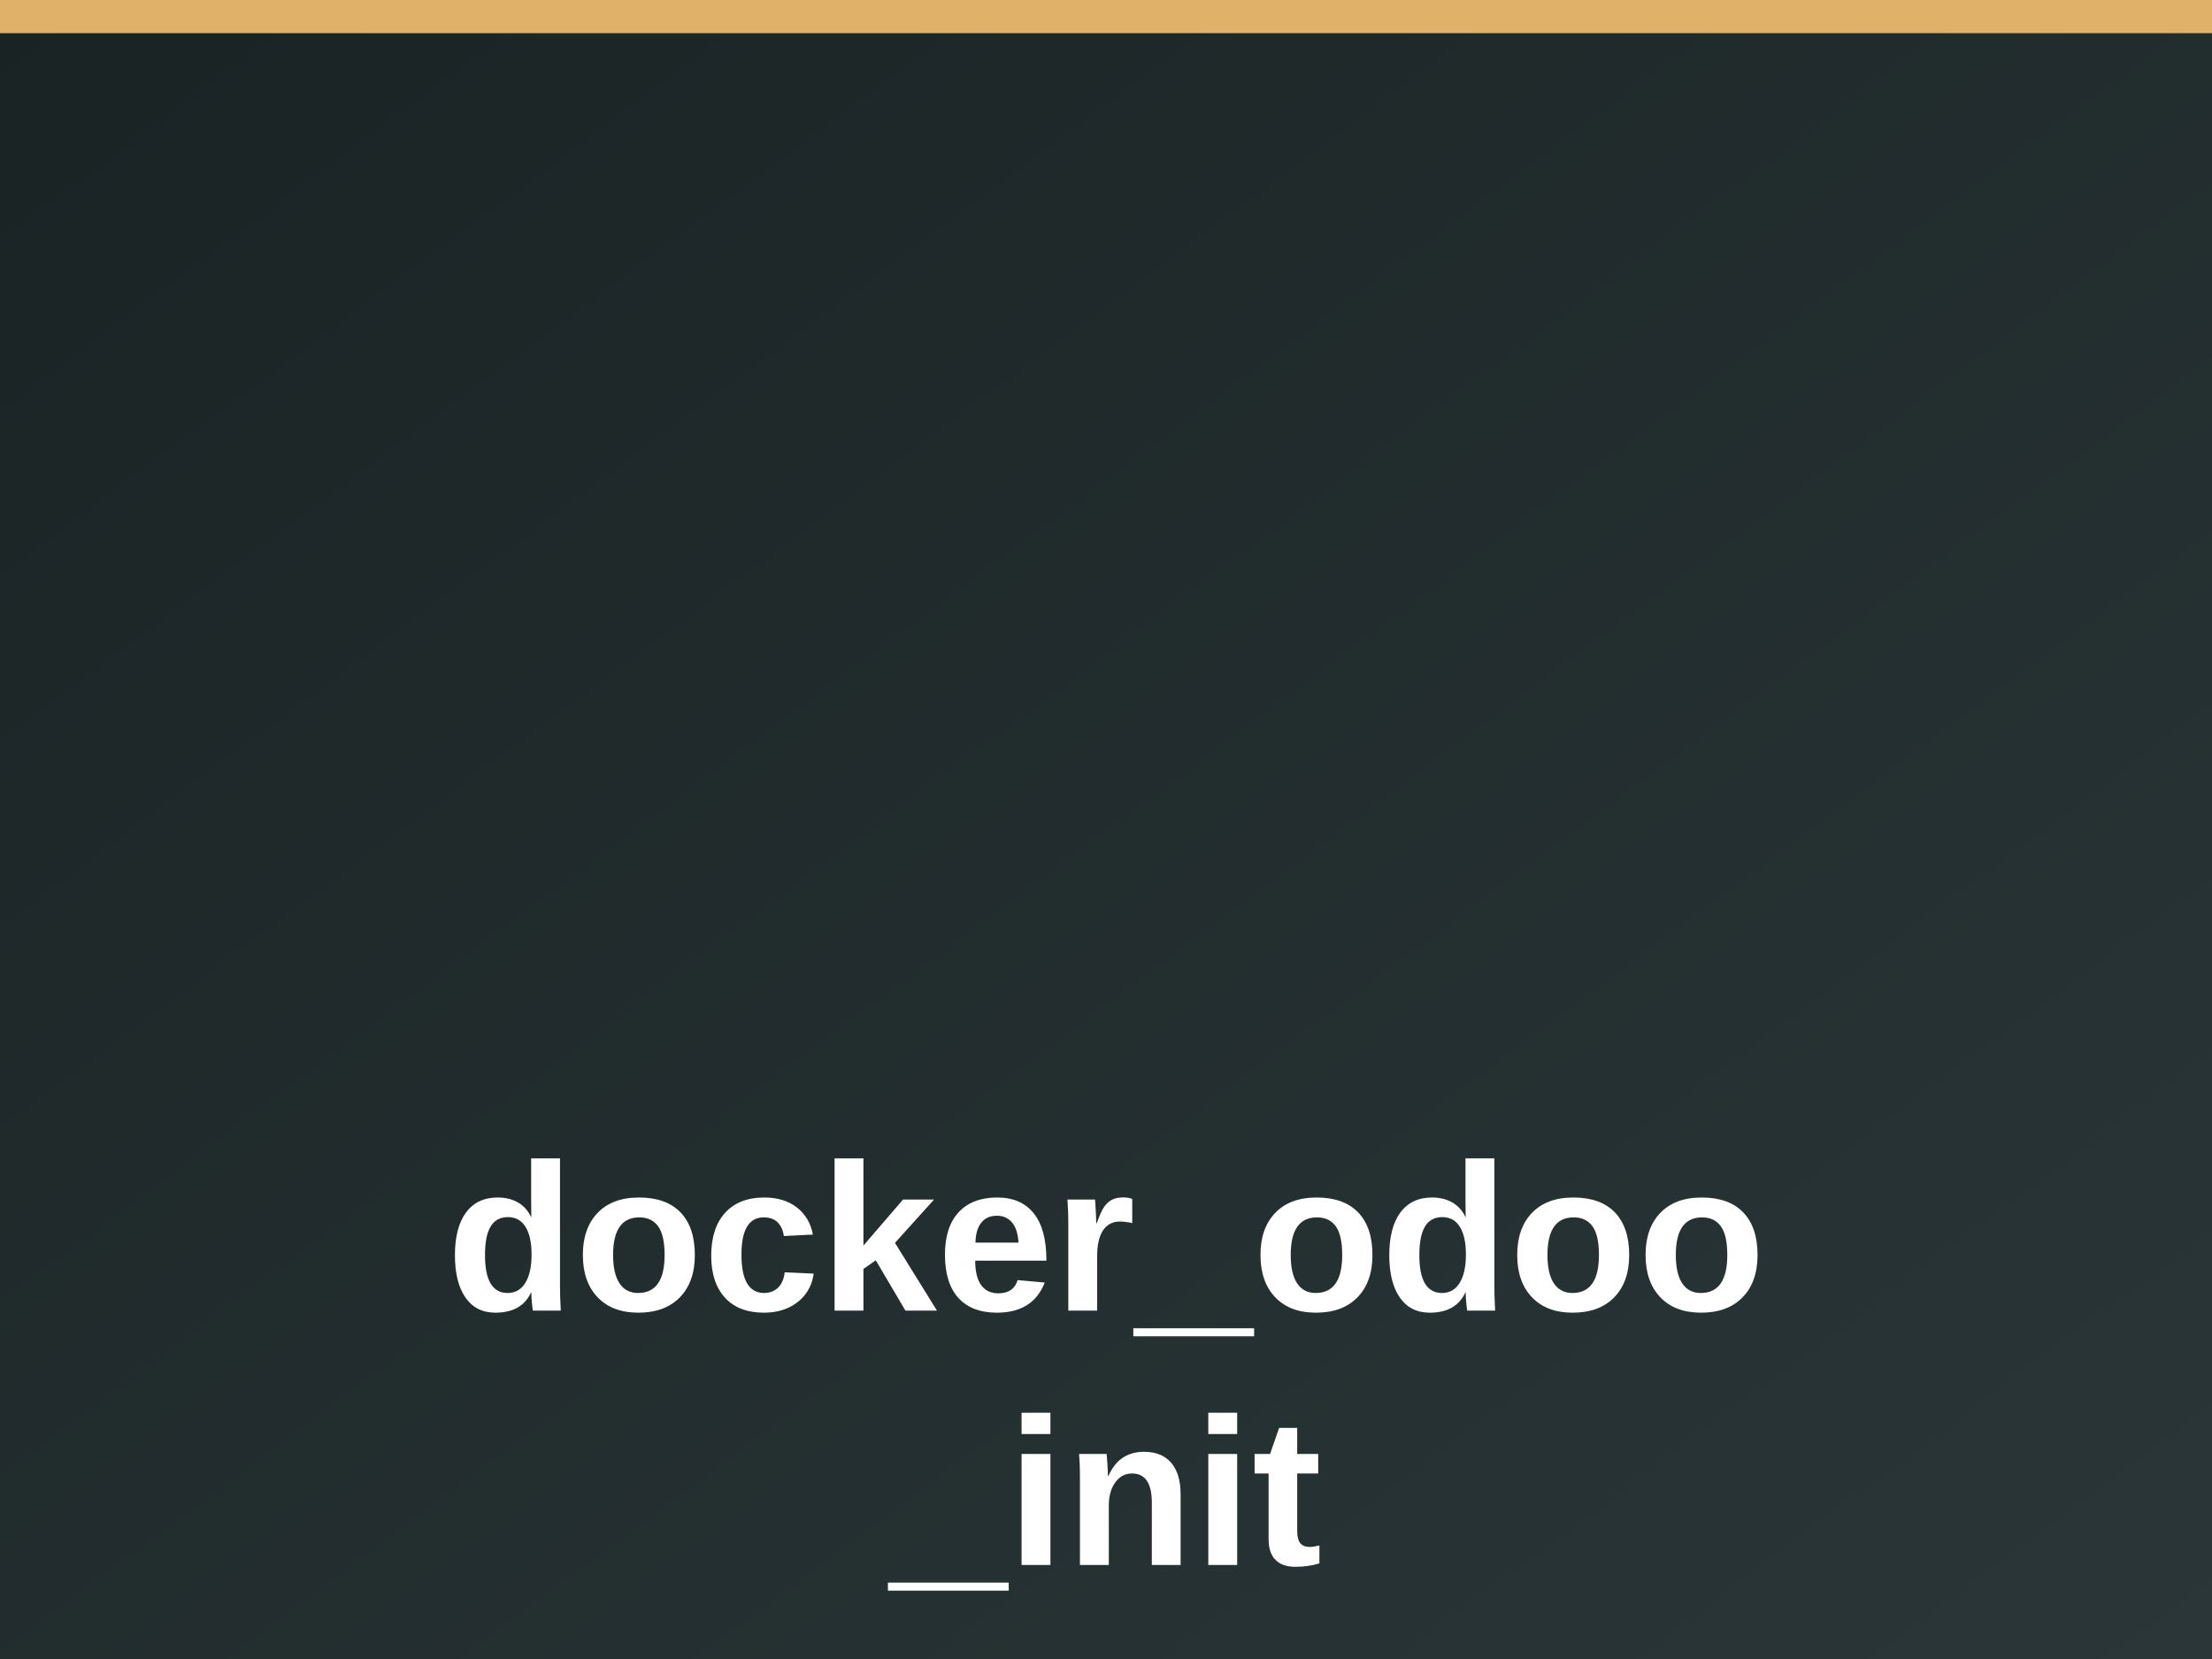
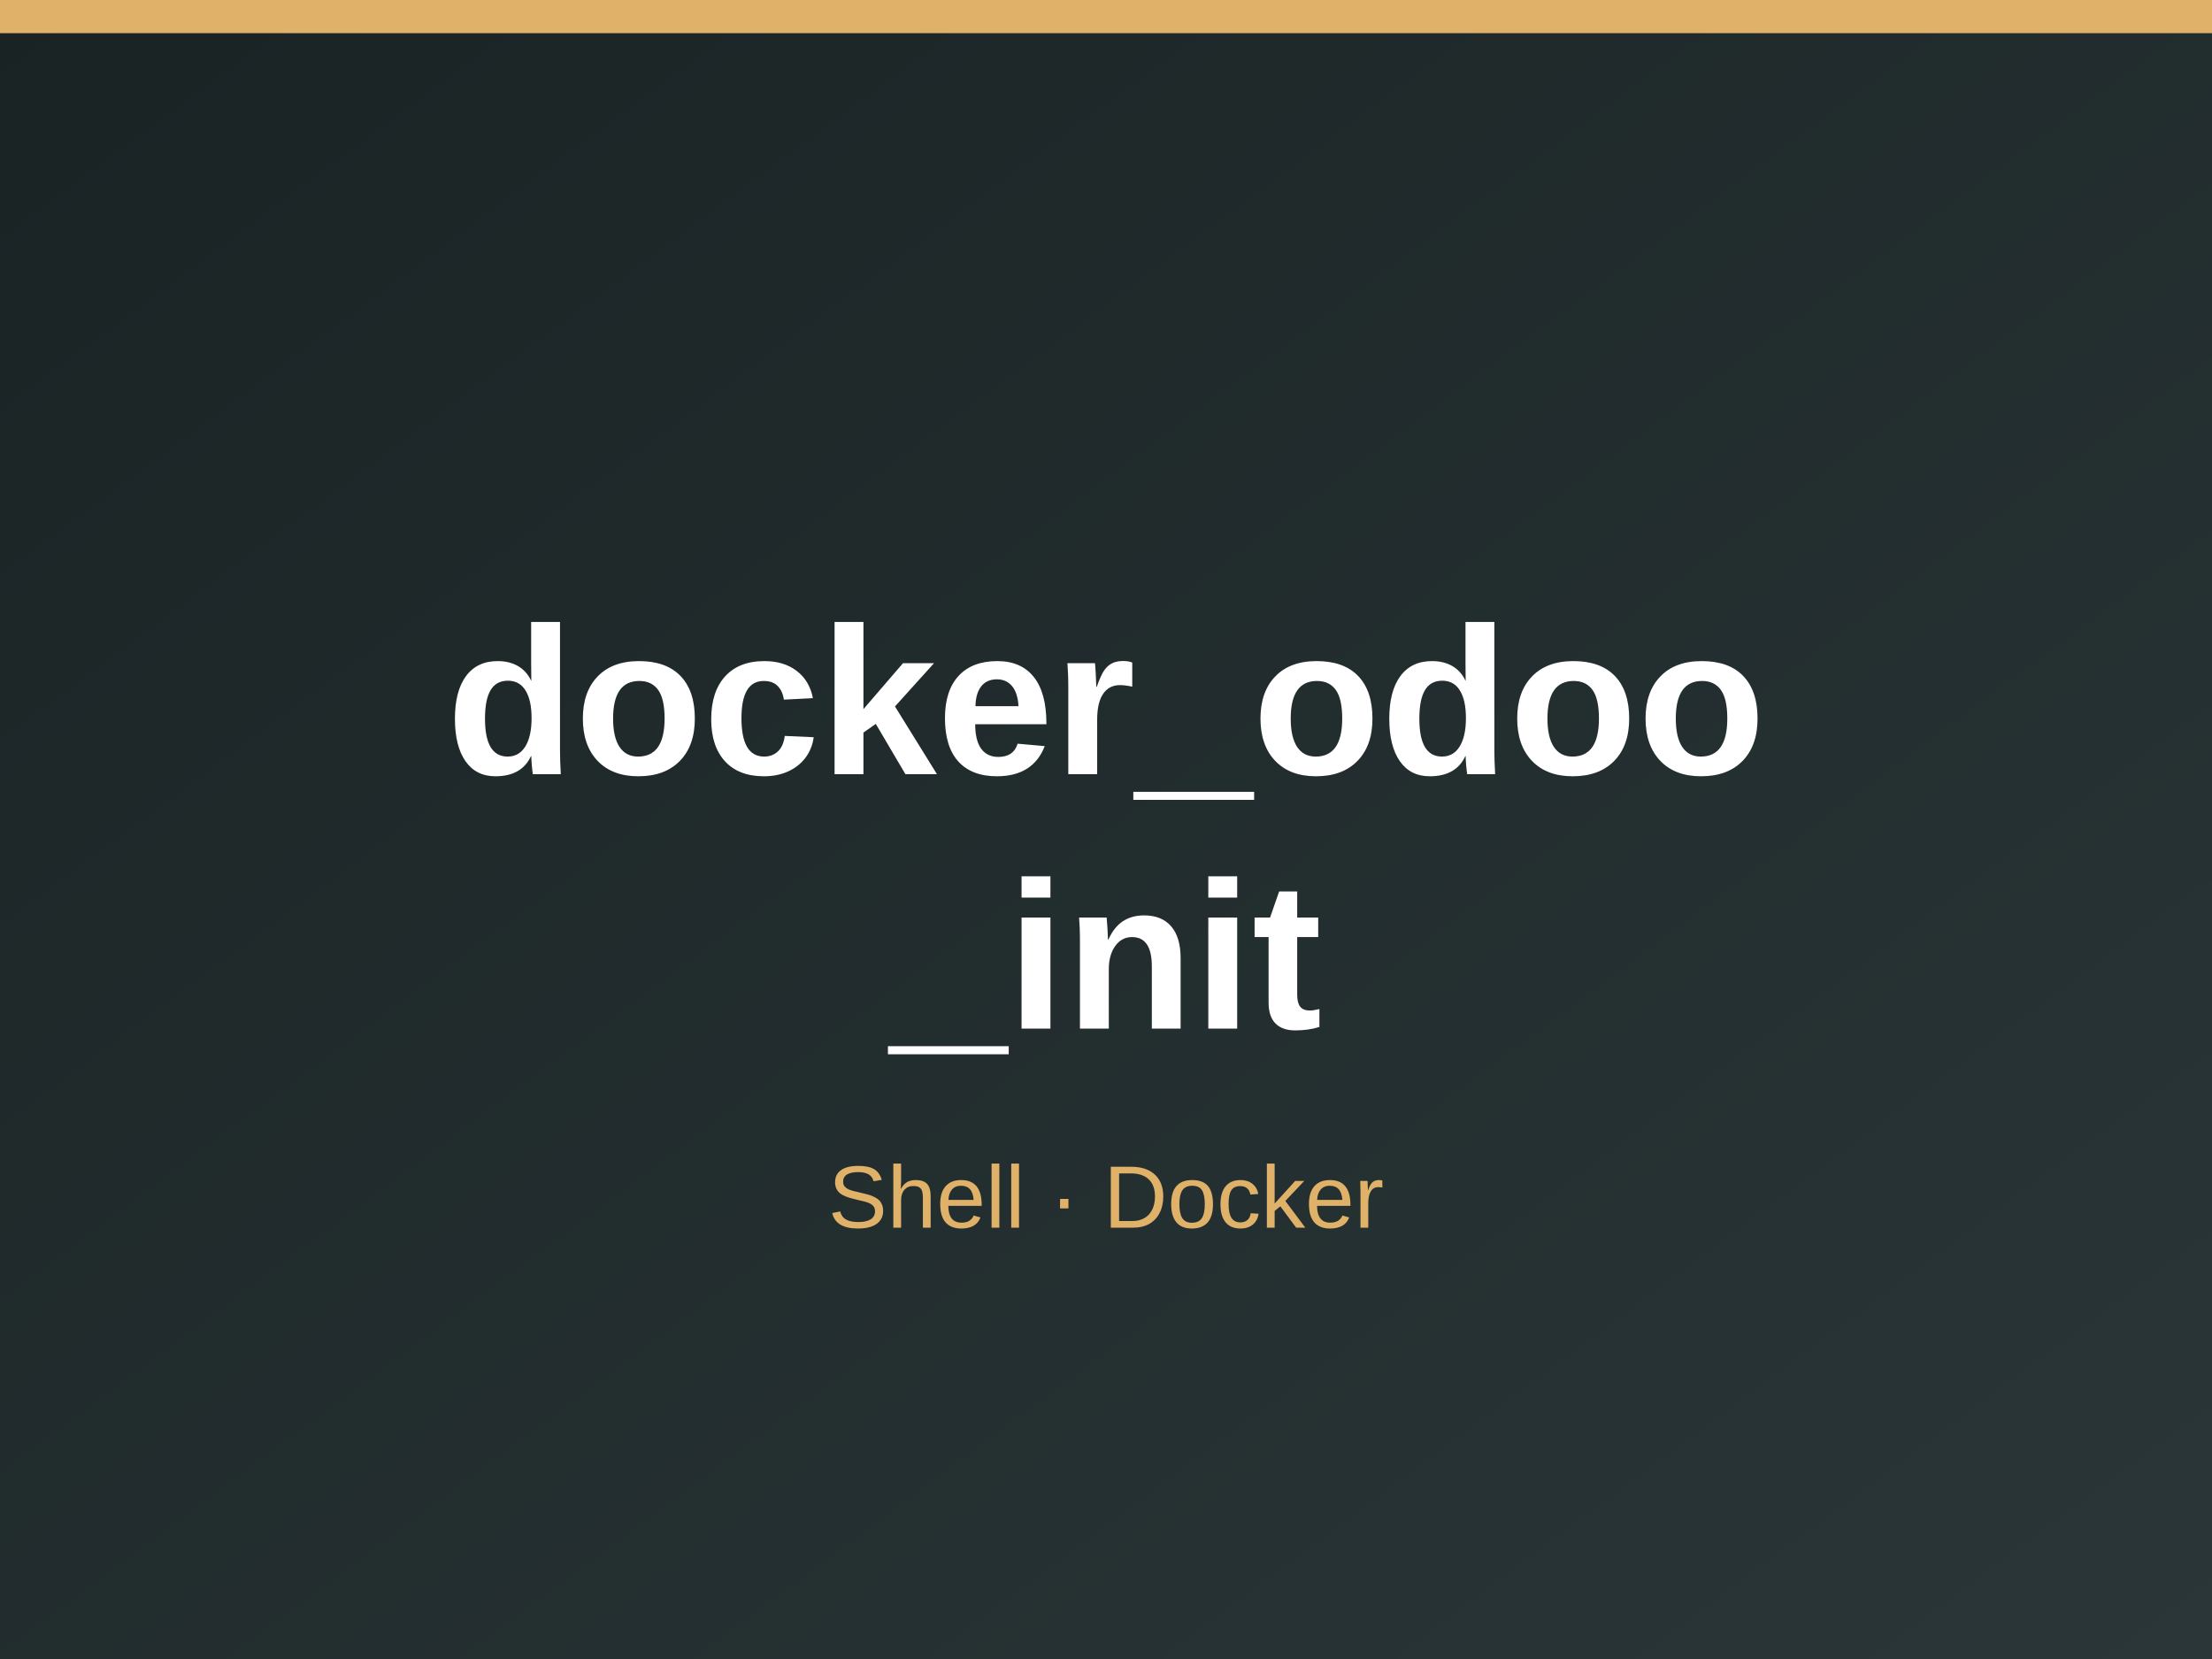
<svg xmlns="http://www.w3.org/2000/svg" viewBox="0 0 400 300">
  <defs>
    <linearGradient id="bg" x1="0" y1="0" x2="1" y2="1">
      <stop offset="0%" stop-color="#1A2324" />
      <stop offset="100%" stop-color="#2a3638" />
    </linearGradient>
  </defs>
  <rect width="400" height="300" fill="url(#bg)" />
  <rect x="0" y="0" width="400" height="6" fill="#e0b168" />
-   <text x="200" y="237" text-anchor="middle" font-family="Arial, sans-serif" font-size="38" font-weight="700" fill="#ffffff">docker_odoo</text>
-   <text x="200" y="283" text-anchor="middle" font-family="Arial, sans-serif" font-size="38" font-weight="700" fill="#ffffff">_init</text>
-   <text x="200" y="339" text-anchor="middle" font-family="Arial, sans-serif" font-size="16" fill="#e0b168">Shell · Docker</text>
+   <text x="200" y="140" text-anchor="middle" font-family="Arial, sans-serif" font-size="38" font-weight="700" fill="#ffffff">docker_odoo</text>
+   <text x="200" y="186" text-anchor="middle" font-family="Arial, sans-serif" font-size="38" font-weight="700" fill="#ffffff">_init</text>
+   <text x="200" y="222" text-anchor="middle" font-family="Arial, sans-serif" font-size="16" fill="#e0b168">Shell · Docker</text>
</svg>
